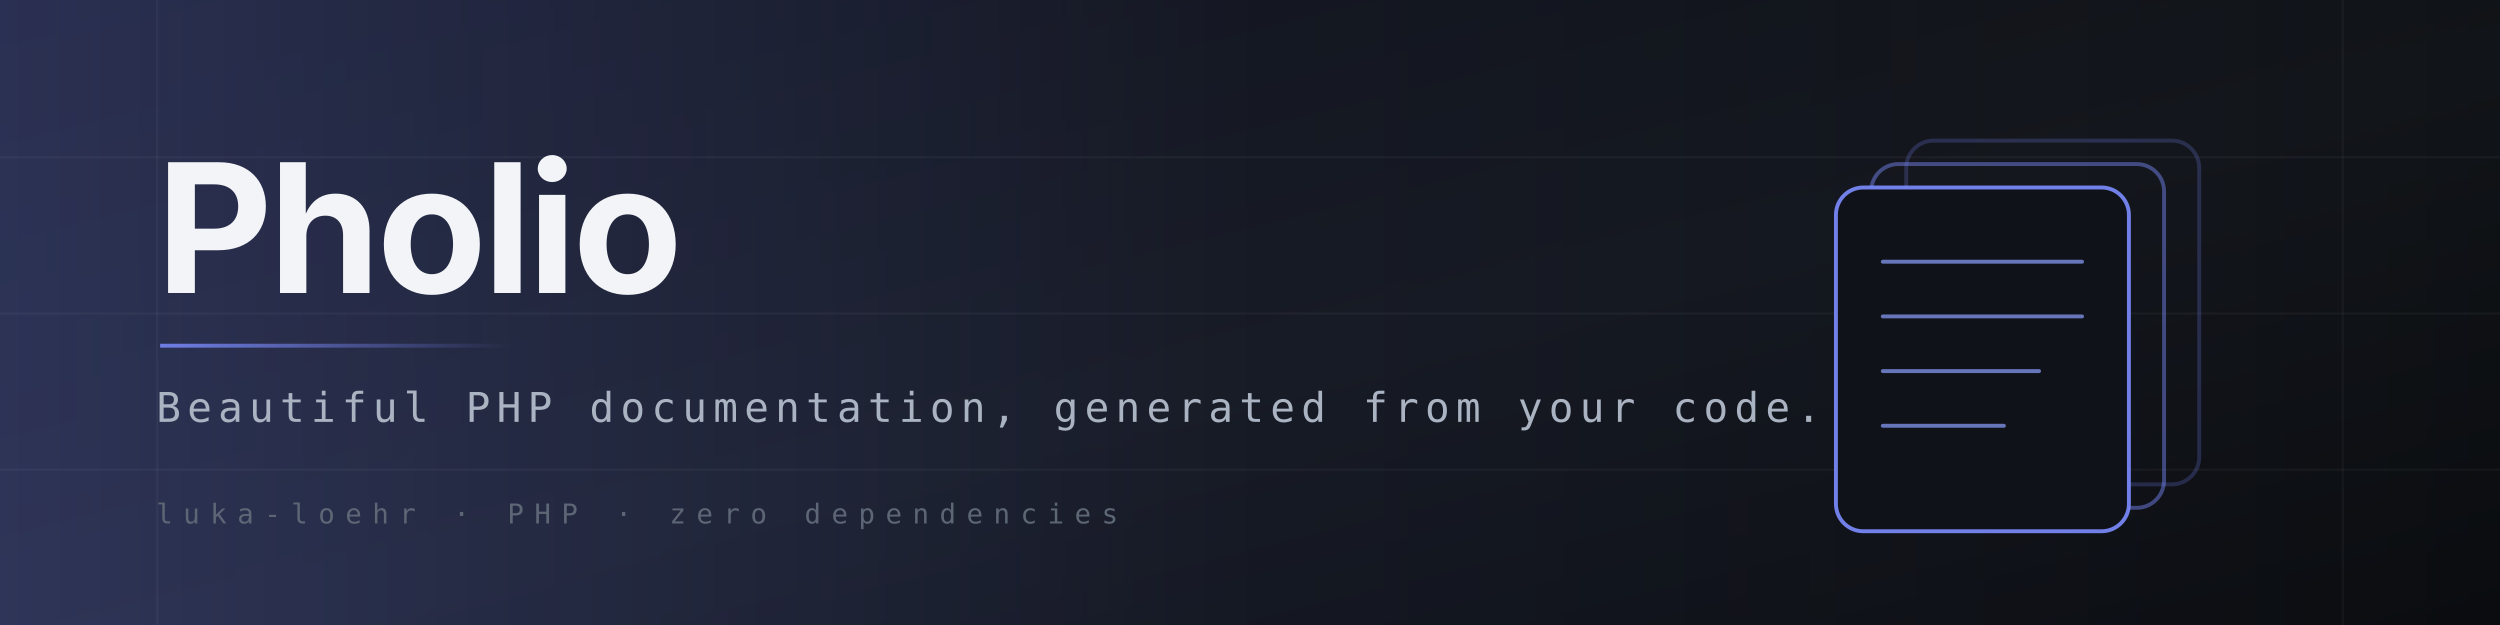
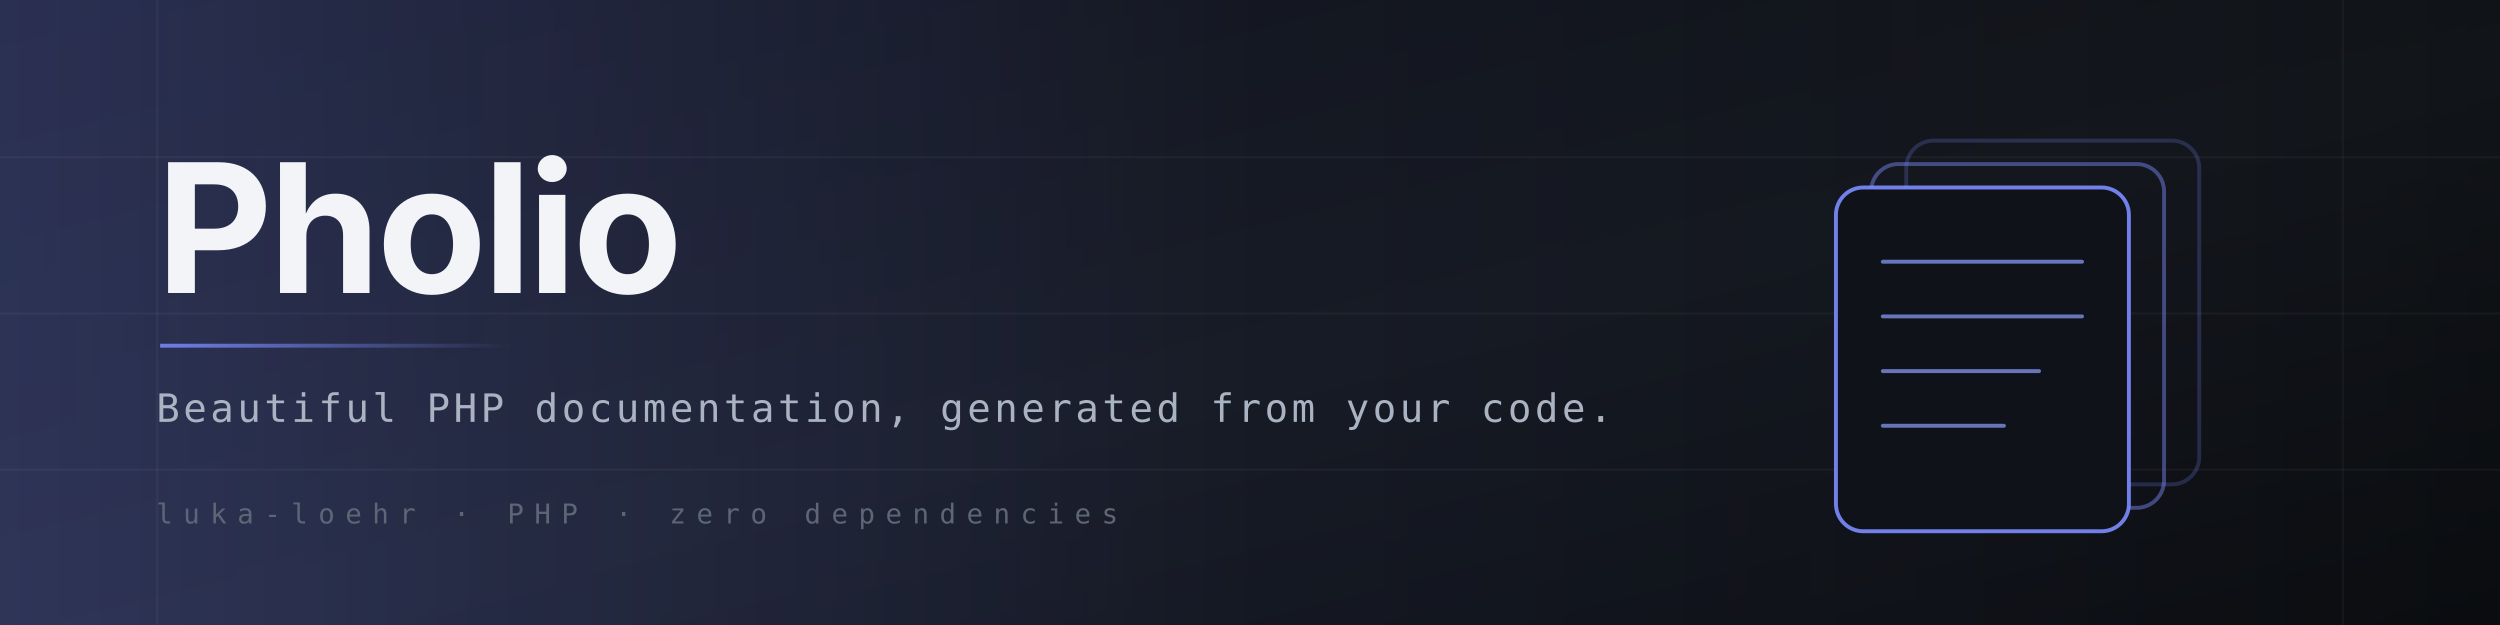
<svg xmlns="http://www.w3.org/2000/svg" width="1280" height="320" viewBox="0 0 1280 320" role="img" aria-label="Pholio — Beautiful PHP documentation, generated from your code.">
  <defs>
    <linearGradient id="ground" x1="0" y1="0" x2="1" y2="1">
      <stop offset="0" stop-color="#0b0d10" />
      <stop offset="0.55" stop-color="#111418" />
      <stop offset="1" stop-color="#0a0c0f" />
    </linearGradient>
    <linearGradient id="glow" x1="0" y1="0" x2="1" y2="0">
      <stop offset="0" stop-color="#7c8cff" stop-opacity="0.28" />
      <stop offset="0.5" stop-color="#7c8cff" stop-opacity="0.06" />
      <stop offset="1" stop-color="#7c8cff" stop-opacity="0" />
    </linearGradient>
    <linearGradient id="rule" x1="0" y1="0" x2="1" y2="0">
      <stop offset="0" stop-color="#7c8cff" stop-opacity="0.85" />
      <stop offset="1" stop-color="#7c8cff" stop-opacity="0" />
    </linearGradient>
  </defs>
  <rect width="1280" height="320" fill="url(#ground)" />
  <rect width="1280" height="320" fill="url(#glow)" />
  <g fill="none" stroke="#ffffff" stroke-opacity="0.04">
    <path d="M0 80.5H1280M0 160.5H1280M0 240.5H1280" />
    <path d="M80.5 0V320M1199.5 0V320" />
  </g>
  <g transform="translate(940 72)" stroke="#7c8cff" fill="none" stroke-width="2" stroke-linejoin="round">
    <rect x="36" y="0" width="150" height="176" rx="14" stroke-opacity="0.22" />
    <rect x="18" y="12" width="150" height="176" rx="14" stroke-opacity="0.45" />
    <rect x="0" y="24" width="150" height="176" rx="14" stroke-opacity="0.9" fill="#0f1319" />
    <g stroke="#8ea0ff" stroke-opacity="0.7" stroke-linecap="round">
      <path d="M24 62H126M24 90H126M24 118H104M24 146H86" />
    </g>
  </g>
  <g font-family="'Inter', 'Helvetica Neue', Arial, sans-serif">
    <text x="80" y="150" font-size="92" font-weight="700" fill="#f2f4f8" letter-spacing="-2">Pholio</text>
  </g>
  <rect x="82" y="176" width="180" height="2" fill="url(#rule)" />
  <g font-family="'SFMono-Regular', 'JetBrains Mono', Menlo, Consolas, monospace">
-     <text x="80" y="216" font-size="21" fill="#aab3c2" letter-spacing="3.2">Beautiful PHP documentation, generated from your code.</text>
+     <text x="80" y="216" font-size="20" fill="#aab3c2" letter-spacing="1.8">Beautiful PHP documentation, generated from your code.</text>
    <text x="80" y="268" font-size="14" fill="#5c6675" letter-spacing="5.4">luka-loehr · PHP · zero dependencies</text>
  </g>
</svg>
